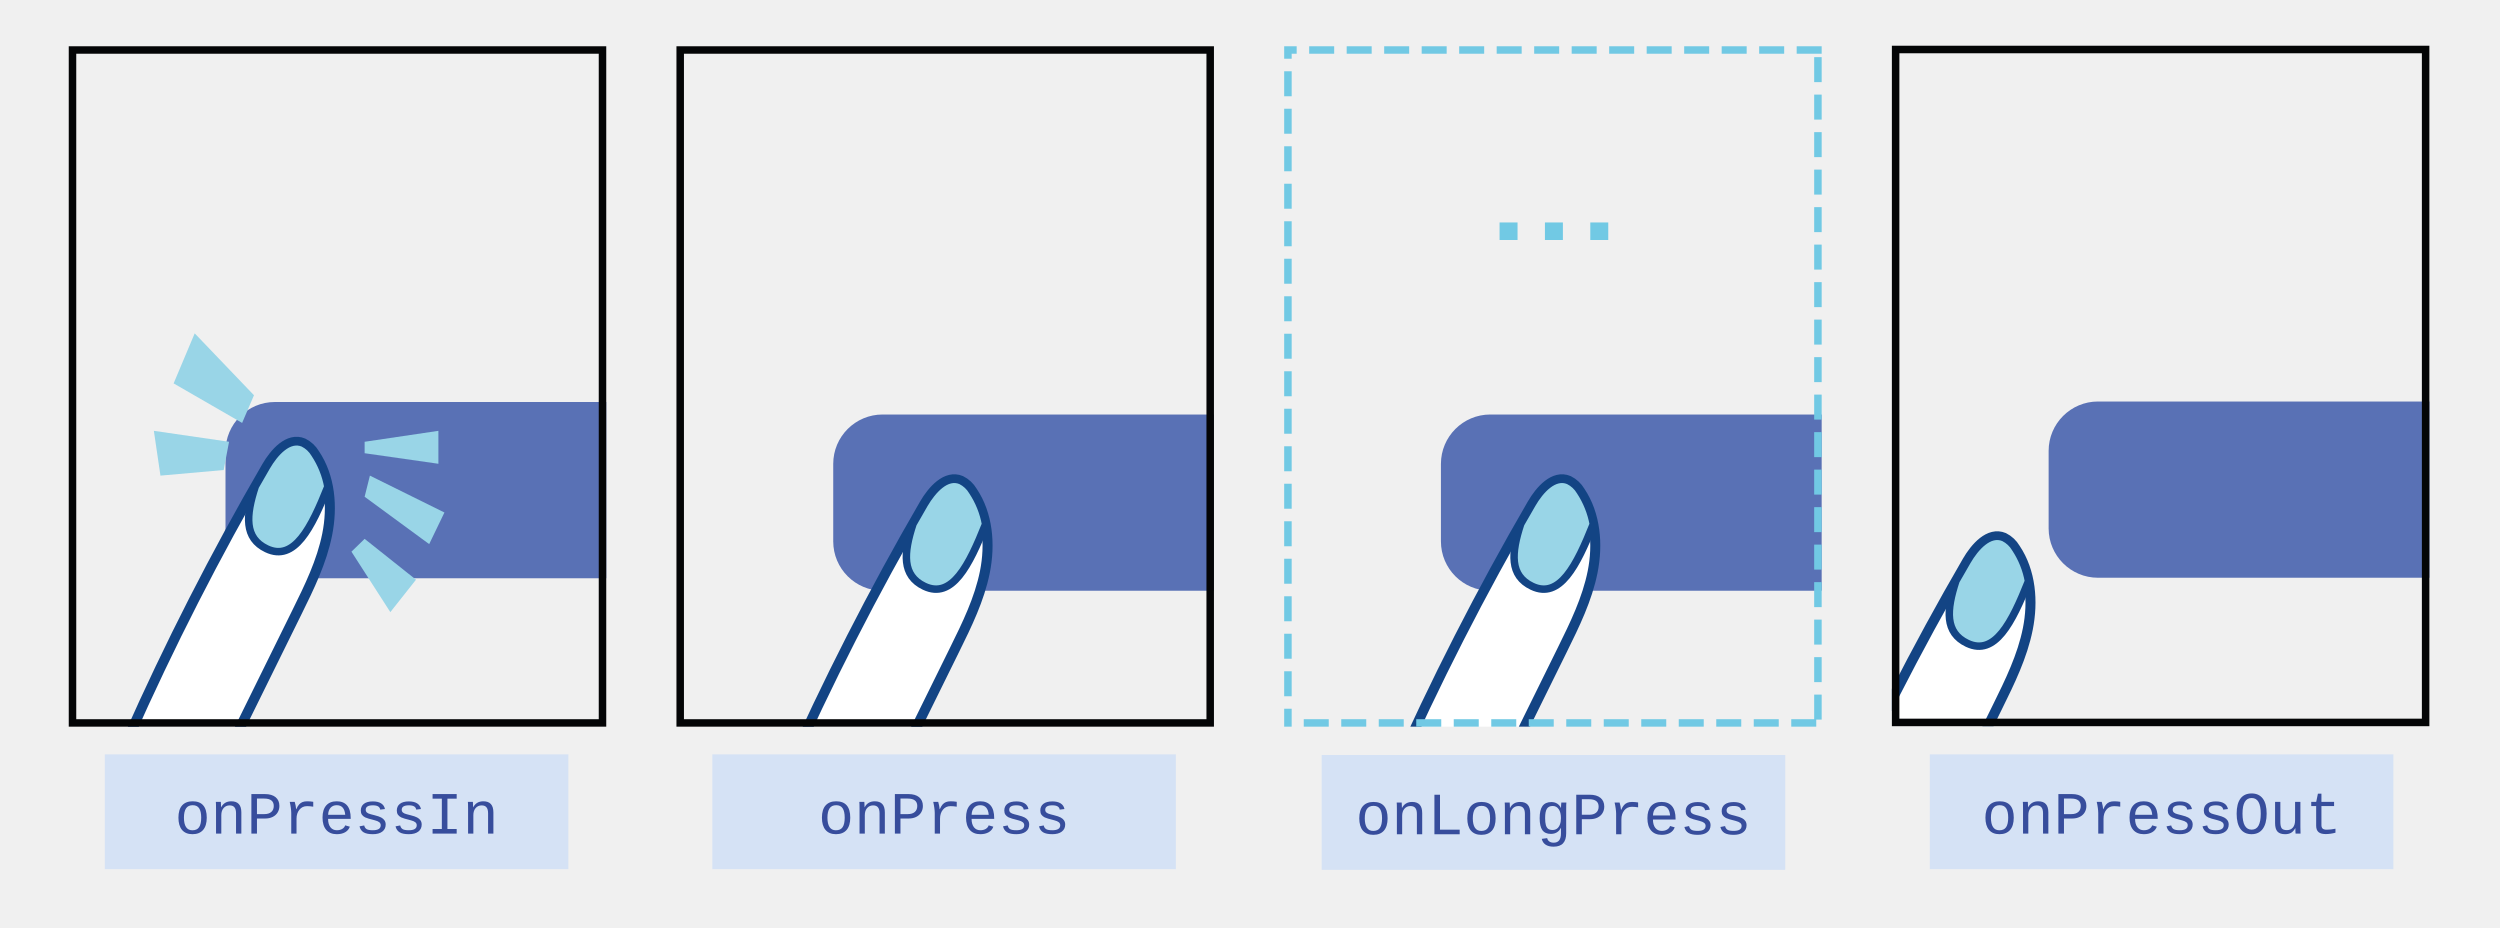
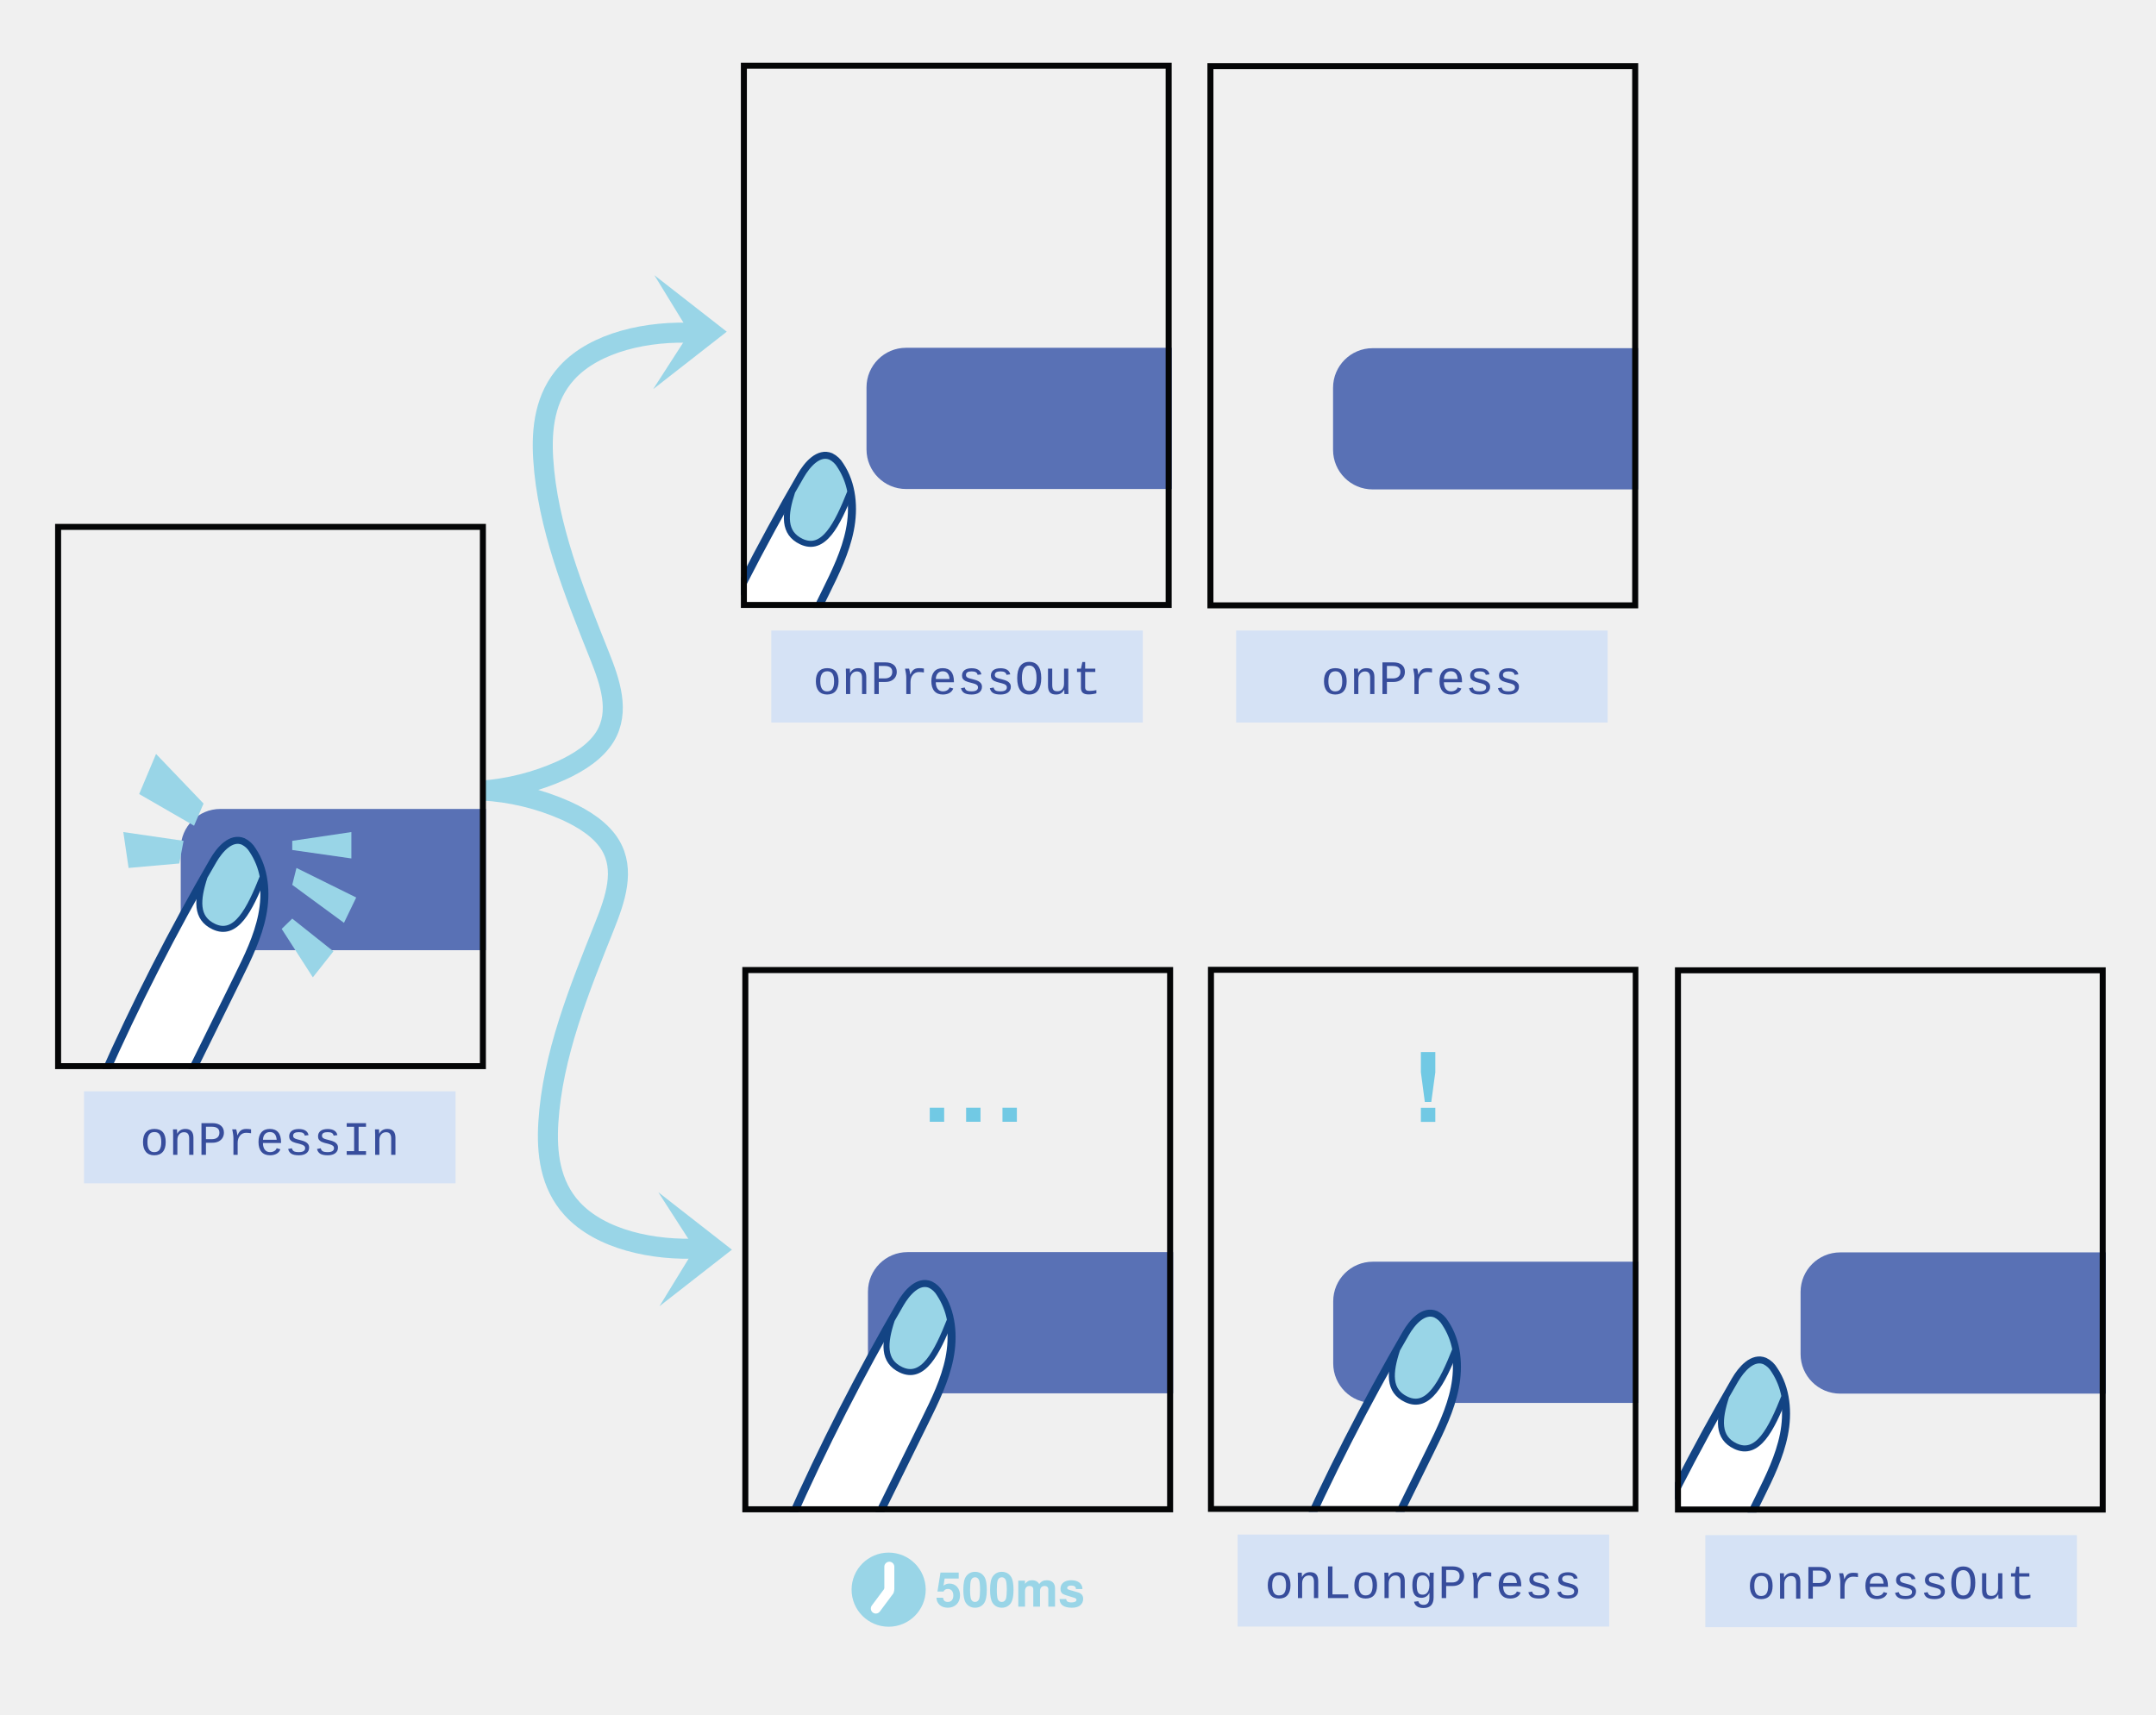
- <svg xmlns="http://www.w3.org/2000/svg" id="Layer_1_copy" data-name="Layer 1 copy" viewBox="0 0 1000 371">
+ <svg xmlns="http://www.w3.org/2000/svg" id="Layer_1_copy" data-name="Layer 1 copy" viewBox="0 0 1076 856">
  <defs>
+     <style>.cls-1,.cls-16,.cls-3{fill:none;}.cls-17,.cls-2,.cls-7{fill:#99d5e7;}.cls-3{stroke:#99d5e7;stroke-width:10px;}.cls-16,.cls-3,.cls-6,.cls-7{stroke-miterlimit:10;}.cls-4{clip-path:url(#clip-path);}.cls-5{fill:#5971b5;}.cls-6{fill:#fff;stroke-width:4px;}.cls-6,.cls-7{stroke:#134484;}.cls-7{stroke-width:3px;}.cls-8{fill:#040506;}.cls-9{clip-path:url(#clip-path-2);}.cls-10{clip-path:url(#clip-path-3);}.cls-11{clip-path:url(#clip-path-4);}.cls-12{fill:#d5e2f5;}.cls-13,.cls-17{font-size:24px;}.cls-13{fill:#374d9c;font-family:source-code-pro,Menlo,Monaco,Consolas,Courier New,monospace}.cls-14{font-size:48px;fill:#71c9e4;letter-spacing:0.1em;}.cls-14,.cls-17{font-family:-apple-system,BlinkMacSystemFont,'Segoe UI',Helvetica,Arial,sans-serif,'Apple Color Emoji','Segoe UI Emoji','Segoe UI Symbol';font-weight: 700}.cls-15{clip-path:url(#clip-path-5);}.cls-16{stroke:#fff;stroke-linecap:round;stroke-width:5px;}.cls-18{clip-path:url(#clip-path-6);}</style>
    <clipPath id="clip-path">
-       <path class="cls-1" d="M756.75 18.3h215v272.17h-215z" />
+       <rect class="cls-1" x="369.75" y="31.3" width="215" height="272.17" />
    </clipPath>
    <clipPath id="clip-path-2">
-       <path class="cls-1" d="M513.67 18.5h215v272.17h-215z" />
+       <rect class="cls-1" x="602.67" y="482.5" width="215" height="272.17" />
    </clipPath>
    <clipPath id="clip-path-3">
-       <path class="cls-1" d="M270.58 18.5h215v272.17h-215z" />
+       <rect class="cls-1" x="602.58" y="31.5" width="215" height="272.17" />
    </clipPath>
    <clipPath id="clip-path-4">
-       <path class="cls-1" d="M27.5 18.5h215v272.17h-215z" />
+       <rect class="cls-1" x="27.5" y="261.5" width="215" height="272.17" />
    </clipPath>
-     <style>.cls-1{fill:none}.cls-3{fill:#5971b5}.cls-4{fill:#fff;stroke-width:4px}.cls-4,.cls-5{stroke:#134484;stroke-miterlimit:10}.cls-11,.cls-5{fill:#99d5e7}.cls-5{stroke-width:3px}.cls-6{fill:#040506}.cls-12{fill:#d5e2f5}.cls-13{font-size:24px;fill:#374d9c;font-family:source-code-pro,Menlo,Monaco,Consolas,Courier New,monospace}</style>
+     <clipPath id="clip-path-5">
+       <rect class="cls-1" x="370.47" y="482.72" width="215" height="272.17" />
+     </clipPath>
+     <clipPath id="clip-path-6">
+       <rect class="cls-1" x="835.92" y="482.85" width="215" height="272.17" />
+     </clipPath>
  </defs>
-   <g clip-path="url(#clip-path)" id="frame">
-     <rect class="cls-3" x="819.45" y="160.6" width="294.51" height="70.5" rx="19.76" />
-     <g id="finger">
-       <path class="cls-4" d="M731.54 332.93a1121.65 1121.65 0 0155.39-108.51c3.19-5.49 8.75-11.82 14.61-9.36a11.14 11.14 0 014.59 4.29c6.24 9.25 7.19 21.27 5 32.21s-7.15 21.09-12.09 31.1l-33.61 68.14" />
-       <path class="cls-5" d="M801.54 215.06a11.14 11.14 0 014.59 4.29 35.19 35.19 0 015.27 13.11c-6.59 16.59-13.43 30.1-24.48 24.87-9-4.28-8.4-13.25-4.54-25q2.26-4 4.55-7.91c3.19-5.49 8.75-11.82 14.61-9.36z" />
+   <g id="Layer_4" data-name="Layer 4">
+     <polygon class="cls-2" points="325.97 194.25 344.15 166.05 326.58 137.37 362.71 165.57 325.97 194.25" />
+     <path class="cls-3" d="M347.32,166.23c-24-1.36-50.31,4.5-64.33,19.79-11.14,12.15-12.82,28-11.89,43,2.08,33.6,15.29,66.1,28.1,98.22,5.26,13.19,10.37,27.88,2.81,40.37-4.49,7.4-12.92,12.92-22,17.05a118.46,118.46,0,0,1-39.73,10" />
+     <polygon class="cls-2" points="328.54 595.11 346.71 623.32 329.14 652 365.28 623.79 328.54 595.11" />
+     <path class="cls-3" d="M349.88,623.14c-24,1.36-50.31-4.5-64.33-19.79-11.13-12.15-12.81-28.05-11.89-43,2.09-33.61,15.29-66.1,28.11-98.22,5.26-13.19,10.37-27.88,2.8-40.37-4.48-7.4-12.92-12.92-22-17.05a118.76,118.76,0,0,0-42.3-10.15" />
+   </g>
+   <g id="frame">
+     <g class="cls-4">
+       <rect class="cls-5" x="432.45" y="173.6" width="294.51" height="70.5" rx="19.76" />
+       <g id="finger">
+         <path class="cls-6" d="M344.54,345.93a1121.65,1121.65,0,0,1,55.39-108.51c3.19-5.49,8.75-11.82,14.61-9.36a11.14,11.14,0,0,1,4.59,4.29c6.24,9.25,7.19,21.27,5,32.21s-7.15,21.09-12.09,31.1L378.43,363.8" />
+         <path class="cls-7" d="M414.54,228.06a11.14,11.14,0,0,1,4.59,4.29,35.19,35.19,0,0,1,5.27,13.11c-6.59,16.59-13.43,30.1-24.48,24.87-9-4.28-8.4-13.25-4.54-25q2.26-4,4.55-7.91C403.12,231.93,408.68,225.6,414.54,228.06Z" />
+       </g>
+       <path class="cls-8" d="M581.75,34.3V300.47h-209V34.3h209m3-3h-215V303.47h215V31.3Z" />
    </g>
-     <path class="cls-6" d="M968.75 21.3v266.17h-209V21.3h209m3-3h-215v272.17h215V18.3z" />
  </g>
-   <g clip-path="url(#clip-path-2)" id="frame-2" data-name="frame">
-     <rect class="cls-3" x="576.37" y="165.8" width="294.51" height="70.5" rx="19.76" />
-     <g id="finger-2" data-name="finger">
-       <path class="cls-4" d="M557.46 310.13a1121.65 1121.65 0 0155.39-108.51c3.18-5.49 8.75-11.82 14.6-9.36a11.08 11.08 0 014.6 4.28c6.23 9.25 7.19 21.27 5 32.22s-7.16 21.09-12.09 31.09L591.35 328" />
-       <path class="cls-5" d="M627.45 192.26a11.08 11.08 0 014.6 4.28 35.47 35.47 0 015.27 13.12c-6.59 16.58-13.44 30.1-24.48 24.86-9-4.27-8.41-13.24-4.54-25q2.25-4 4.55-7.91c3.15-5.48 8.75-11.81 14.6-9.35z" />
+   <g id="frame-2" data-name="frame">
+     <g class="cls-9">
+       <rect class="cls-5" x="665.37" y="629.8" width="294.51" height="70.5" rx="19.76" />
+       <g id="finger-2" data-name="finger">
+         <path class="cls-6" d="M646.46,774.13a1121.65,1121.65,0,0,1,55.39-108.51c3.18-5.49,8.75-11.82,14.6-9.36a11.08,11.08,0,0,1,4.6,4.28c6.23,9.25,7.19,21.27,5,32.22s-7.16,21.09-12.09,31.09L680.35,792" />
+         <path class="cls-7" d="M716.45,656.26a11.08,11.08,0,0,1,4.6,4.28,35.47,35.47,0,0,1,5.27,13.12c-6.59,16.58-13.44,30.1-24.48,24.86-9-4.27-8.41-13.24-4.54-25q2.25-4,4.55-7.91C705,660.13,710.6,653.8,716.45,656.26Z" />
+       </g>
+       <path class="cls-8" d="M814.86,485.59V751.77h-209V485.59h209m3-3h-215V754.77h215V482.59Z" />
    </g>
-     <path d="M728.67 18.5h-10v3h10v-3zm-15 0h-10v3h10v-3zm-15 0h-10v3h10v-3zm-15 0h-10v3h10v-3zm-15 0h-10v3h10v-3zm-15 0h-10v3h10v-3zm-15 0h-10v3h10v-3zm-15 0h-10v3h10v-3zm-15 0h-10v3h10v-3zm-15 0h-10v3h10v-3zm-15 0h-10v3h10v-3zm-15 0h-10v3h10v-3zm-15 0h-10v3h10v-3zm-15 0h-10v3h10v-3zm-15 0h-5v5h3v-2h2v-3zm-2 10h-3v10h3v-10zm0 15h-3v10h3v-10zm0 15h-3v10h3v-10zm0 15h-3v10h3v-10zm0 15h-3v10h3v-10zm0 15h-3v10h3v-10zm0 15h-3v10h3v-10zm0 15h-3v10h3v-10zm0 15h-3v10h3v-10zm0 15h-3v10h3v-10zm0 15h-3v10h3v-10zm0 15h-3v10h3v-10zm0 15h-3v10h3v-10zm0 15h-3v10h3v-10zm0 15h-3v10h3v-10zm0 15h-3v10h3v-10zm0 15h-3v10h3v-10zm0 15h-3v7.17h3v-7.17zm14.83 4.17h-10v3h10v-3zm15 0h-10v3h10v-3zm15 0h-10v3h10v-3zm15 0h-10v3h10v-3zm15 0h-10v3h10v-3zm15 0h-10v3h10v-3zm15 0h-10v3h10v-3zm15 0h-10v3h10v-3zm15 0h-10v3h10v-3zm15 0h-10v3h10v-3zm15 0h-10v3h10v-3zm15 0h-10v3h10v-3zm15 0h-10v3h10v-3zm17.17-9.83h-3v9.83h-9.17v3h10v-2.83h2.17v-10zm0-15h-3v10h3v-10zm0-15h-3v10h3v-10zm0-15h-3v10h3v-10zm0-15h-3v10h3v-10zm0-15h-3v10h3v-10zm0-15h-3v10h3v-10zm0-15h-3v10h3v-10zm0-15h-3v10h3v-10zm0-15h-3v10h3v-10zm0-15h-3v10h3v-10zm0-15h-3v10h3v-10zm0-15h-3v10h3v-10zm0-15h-3v10h3v-10zm0-15h-3v10h3v-10zm0-15h-3v10h3v-10zm0-15h-3v10h3v-10zm0-15h-3v10h3v-10z" fill="#71c9e4" />
  </g>
-   <g clip-path="url(#clip-path-3)" id="frame-3" data-name="frame">
-     <rect class="cls-3" x="333.29" y="165.8" width="294.51" height="70.5" rx="19.76" />
-     <g id="finger-3" data-name="finger">
-       <path class="cls-4" d="M314.38 310.13a1123.83 1123.83 0 0155.38-108.51c3.19-5.49 8.75-11.82 14.61-9.36a11.05 11.05 0 014.59 4.28c6.24 9.25 7.19 21.27 5 32.22s-7.16 21.09-12.1 31.09L348.26 328" />
-       <path class="cls-5" d="M384.37 192.26a11.05 11.05 0 014.59 4.28 35.13 35.13 0 015.27 13.12c-6.59 16.58-13.43 30.1-24.47 24.86-9-4.27-8.41-13.24-4.54-25q2.25-4 4.54-7.91c3.24-5.48 8.75-11.81 14.61-9.35z" />
+   <g id="frame-3" data-name="frame">
+     <g class="cls-10">
+       <rect class="cls-5" x="665.29" y="173.8" width="294.51" height="70.5" rx="19.76" />
+       <path class="cls-8" d="M814.58,34.5V300.67h-209V34.5h209m3-3h-215V303.67h215V31.5Z" />
    </g>
-     <path class="cls-6" d="M482.58 21.5v266.17h-209V21.5h209m3-3h-215v272.17h215V18.5z" />
  </g>
-   <g clip-path="url(#clip-path-4)" id="frame-4" data-name="frame">
-     <rect class="cls-3" x="90.2" y="160.8" width="294.51" height="70.5" rx="19.76" />
-     <g id="finger-4" data-name="finger">
-       <path class="cls-4" d="M51.29 295.13a1121.65 1121.65 0 0155.39-108.51c3.19-5.49 8.75-11.82 14.61-9.36a11.05 11.05 0 014.59 4.28c6.24 9.25 7.19 21.27 5 32.22s-7.15 21.09-12.09 31.09L85.18 313" />
-       <path class="cls-5" d="M121.29 177.26a11.05 11.05 0 014.59 4.28 35.3 35.3 0 015.27 13.12c-6.59 16.58-13.43 30.1-24.47 24.86-9-4.27-8.41-13.24-4.55-25q2.27-4 4.55-7.91c3.19-5.48 8.75-11.81 14.61-9.35z" />
+   <g id="frame-4" data-name="frame">
+     <g class="cls-11">
+       <rect class="cls-5" x="90.2" y="403.8" width="294.51" height="70.5" rx="19.76" />
+       <g id="finger-3" data-name="finger">
+         <path class="cls-6" d="M51.29,538.13a1121.65,1121.65,0,0,1,55.39-108.51c3.19-5.49,8.75-11.82,14.61-9.36a11.05,11.05,0,0,1,4.59,4.28c6.24,9.25,7.19,21.27,5,32.22s-7.15,21.09-12.09,31.09L85.18,556" />
+         <path class="cls-7" d="M121.29,420.26a11.05,11.05,0,0,1,4.59,4.28,35.3,35.3,0,0,1,5.27,13.12c-6.59,16.58-13.43,30.1-24.47,24.86-9-4.27-8.41-13.24-4.55-25q2.27-4,4.55-7.91C109.87,424.13,115.43,417.8,121.29,420.26Z" />
+       </g>
+       <g id="tap">
+         <polygon class="cls-2" points="101.59 401.11 77.88 376.34 69.45 396.36 96.85 412.17 101.59 401.11" />
+         <polygon class="cls-2" points="91.62 419.71 61.54 415.33 64.18 433.25 89.47 431.01 91.62 419.71" />
+         <polygon class="cls-2" points="145.85 419.71 175.36 415.33 175.36 428.51 145.85 424.29 145.85 419.71" />
+         <polygon class="cls-2" points="147.96 433.25 177.77 448 171.67 460.65 145.85 441.69 147.96 433.25" />
+         <polygon class="cls-2" points="145.85 458.54 166.4 474.88 156.13 487.86 140.58 463.67 145.85 458.54" />
+       </g>
+       <path class="cls-8" d="M239.5,264.5V530.67H30.5V264.5h209m3-3H27.5V533.67h215V261.5Z" />
    </g>
-     <g id="tap">
-       <path class="cls-11" d="M101.59 158.1l-23.71-24.76-8.43 20.02 27.4 15.81 4.74-11.07zM91.62 176.71l-30.08-4.38 2.64 17.92 25.29-2.24 2.15-11.3zM145.85 176.71l29.51-4.38v13.18l-29.51-4.22v-4.58zM147.96 190.25L177.77 205l-6.1 12.65-25.82-18.96 2.11-8.44zM145.85 215.54l20.55 16.34-10.27 12.97-15.55-24.18 5.27-5.13z" />
+   </g>
+   <rect class="cls-12" x="617.67" y="766" width="185.42" height="45.93" />
+   <text class="cls-13" transform="translate(631.18 797.7)">onLongPress</text>
+   <rect class="cls-12" x="41.92" y="544.74" width="185.42" height="45.93" />
+   <text class="cls-13" transform="translate(69.84 576.44)">onPressIn</text>
+   <rect class="cls-12" x="616.92" y="314.74" width="185.42" height="45.93" />
+   <text class="cls-13" transform="translate(659.23 346.44)">onPress</text>
+   <rect class="cls-12" x="384.92" y="314.74" width="185.42" height="45.93" />
+   <text class="cls-13" transform="translate(405.64 346.44)">onPressOut</text>
+   <text class="cls-14" transform="translate(703.75 560)">!</text>
+   <g id="frame-5" data-name="frame">
+     <g class="cls-15">
+       <rect class="cls-5" x="433.17" y="625.01" width="294.51" height="70.5" rx="19.76" />
+       <g id="finger-4" data-name="finger">
+         <path class="cls-6" d="M394.26,759.34a1123.83,1123.83,0,0,1,55.38-108.51c3.19-5.49,8.76-11.82,14.61-9.36a11,11,0,0,1,4.59,4.29c6.24,9.25,7.19,21.27,5,32.21s-7.16,21.09-12.09,31.1l-33.63,68.15" />
+         <path class="cls-7" d="M464.25,641.47a11,11,0,0,1,4.59,4.29,35.27,35.27,0,0,1,5.28,13.11c-6.59,16.59-13.44,30.11-24.48,24.87-9-4.28-8.41-13.25-4.54-25q2.25-4,4.54-7.91C452.83,645.34,458.4,639,464.25,641.47Z" />
+       </g>
+       <path class="cls-8" d="M582.47,485.72V751.89h-209V485.72h209m3-3h-215V754.89h215V482.72Z" />
+       <text class="cls-14" transform="translate(460.94 559.95)">...</text>
    </g>
-     <path class="cls-6" d="M239.5 21.5v266.17h-209V21.5h209m3-3h-215v272.17h215V18.5z" />
  </g>
-   <path class="cls-12" d="M528.67 302h185.42v45.93H528.67z" />
-   <text class="cls-13" transform="translate(542.18 333.7)">onLongPress</text>
-   <path class="cls-12" d="M41.92 301.74h185.42v45.93H41.92z" />
-   <text class="cls-13" transform="translate(69.84 333.44)">onPressIn</text>
-   <path class="cls-12" d="M284.92 301.74h185.42v45.93H284.92z" />
-   <text class="cls-13" transform="translate(327.24 333.44)">onPress</text>
-   <path class="cls-12" d="M771.92 301.74h185.42v45.93H771.92z" />
-   <text class="cls-13" transform="translate(792.64 333.44)">onPressOut</text>
-   <text transform="translate(596.75 96)" font-size="48" font-family="-apple-system,BlinkMacSystemFont,'Segoe UI',Helvetica,Arial,sans-serif,'Apple Color Emoji','Segoe UI Emoji','Segoe UI Symbol'" font-weight="700" letter-spacing=".1em" fill="#71c9e4">...</text>
+   <circle class="cls-2" cx="443.5" cy="793.5" r="18.5" />
+   <line class="cls-16" x1="443.84" y1="782.06" x2="443.84" y2="793.04" />
+   <line class="cls-16" x1="437.1" y1="802.92" x2="443.66" y2="794.12" />
+   <text class="cls-17" transform="translate(466.73 801.97)">500ms</text>
+   <g id="frame-6" data-name="frame">
+     <g class="cls-18">
+       <rect class="cls-5" x="898.62" y="625.15" width="294.51" height="70.5" rx="19.76" />
+       <g id="finger-5" data-name="finger">
+         <path class="cls-6" d="M810.71,797.48A1121.65,1121.65,0,0,1,866.1,689c3.19-5.49,8.75-11.82,14.6-9.36a11.08,11.08,0,0,1,4.6,4.28c6.24,9.25,7.19,21.27,5,32.22s-7.15,21.09-12.09,31.09L844.6,815.35" />
+         <path class="cls-7" d="M880.7,679.61a11.08,11.08,0,0,1,4.6,4.28A35.3,35.3,0,0,1,890.57,697c-6.59,16.58-13.43,30.1-24.48,24.86-9-4.27-8.41-13.24-4.54-25q2.26-4,4.55-7.91C869.29,683.48,874.85,677.15,880.7,679.61Z" />
+       </g>
+       <path class="cls-8" d="M1047.92,485.85V752h-209V485.85h209m3-3h-215V755h215V482.85Z" />
+     </g>
+   </g>
+   <rect class="cls-12" x="851.09" y="766.29" width="185.42" height="45.93" />
+   <text class="cls-13" transform="translate(871.8 797.99)">onPressOut</text>
</svg>
